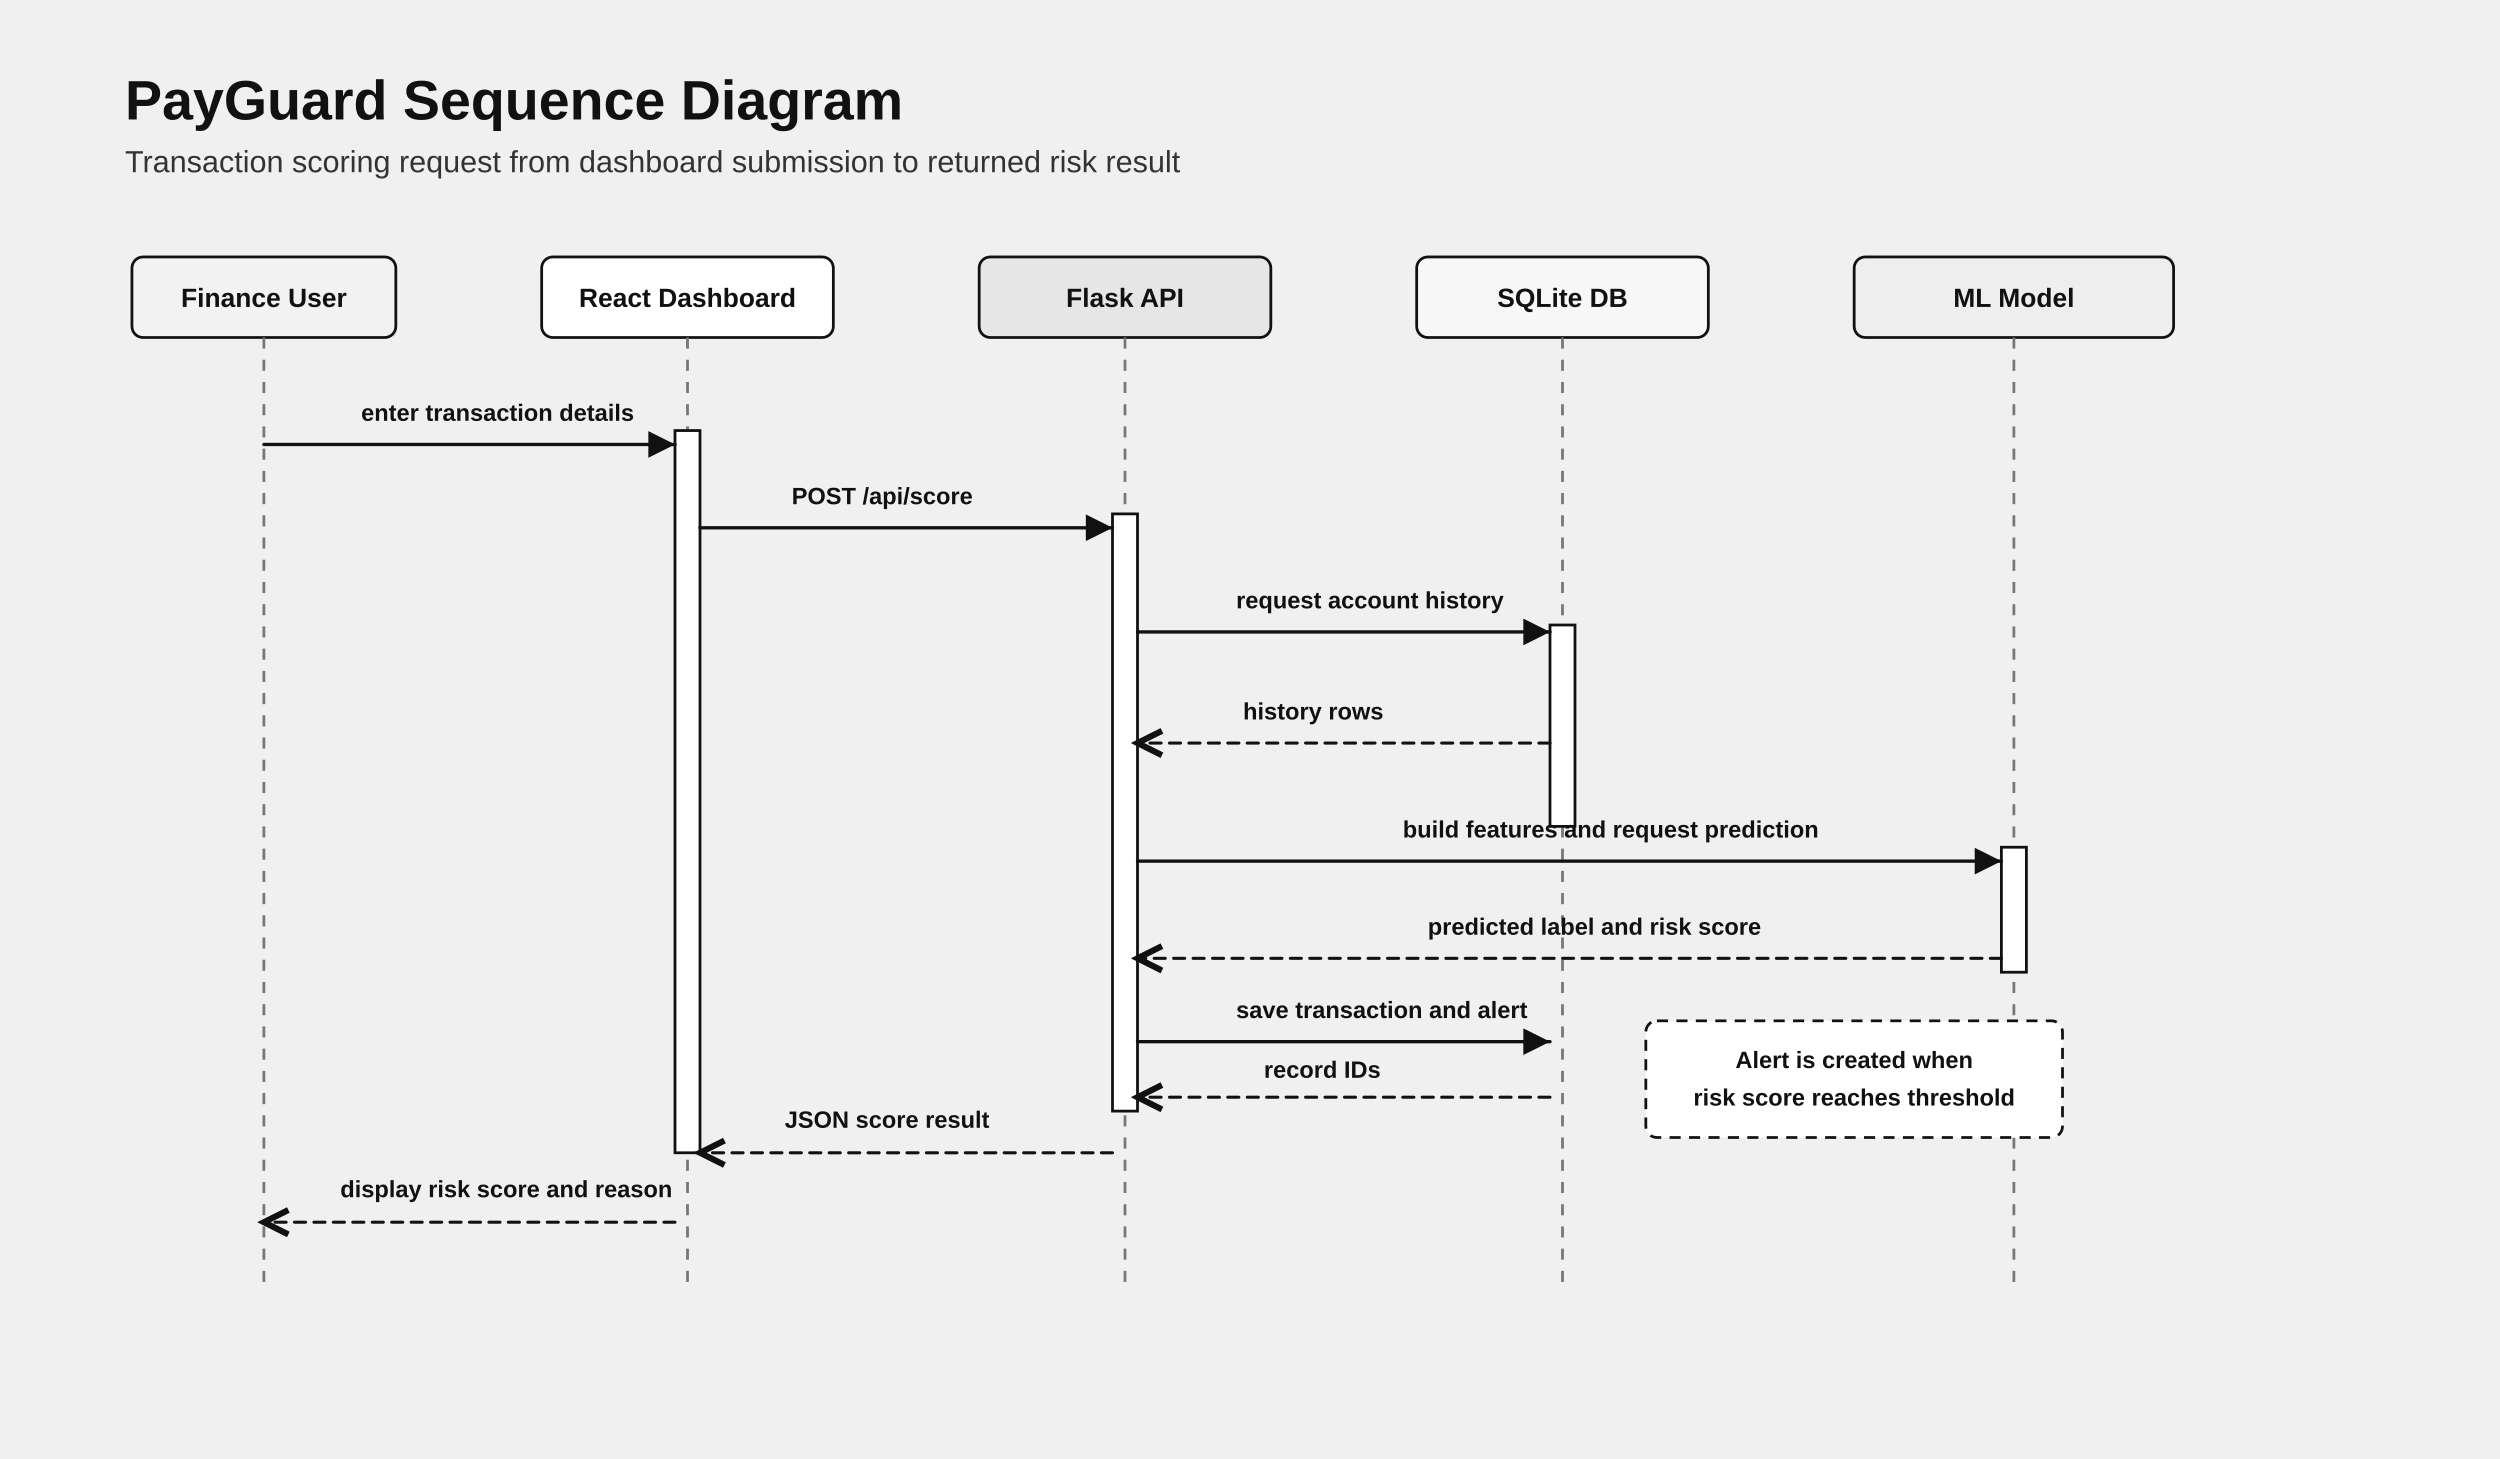
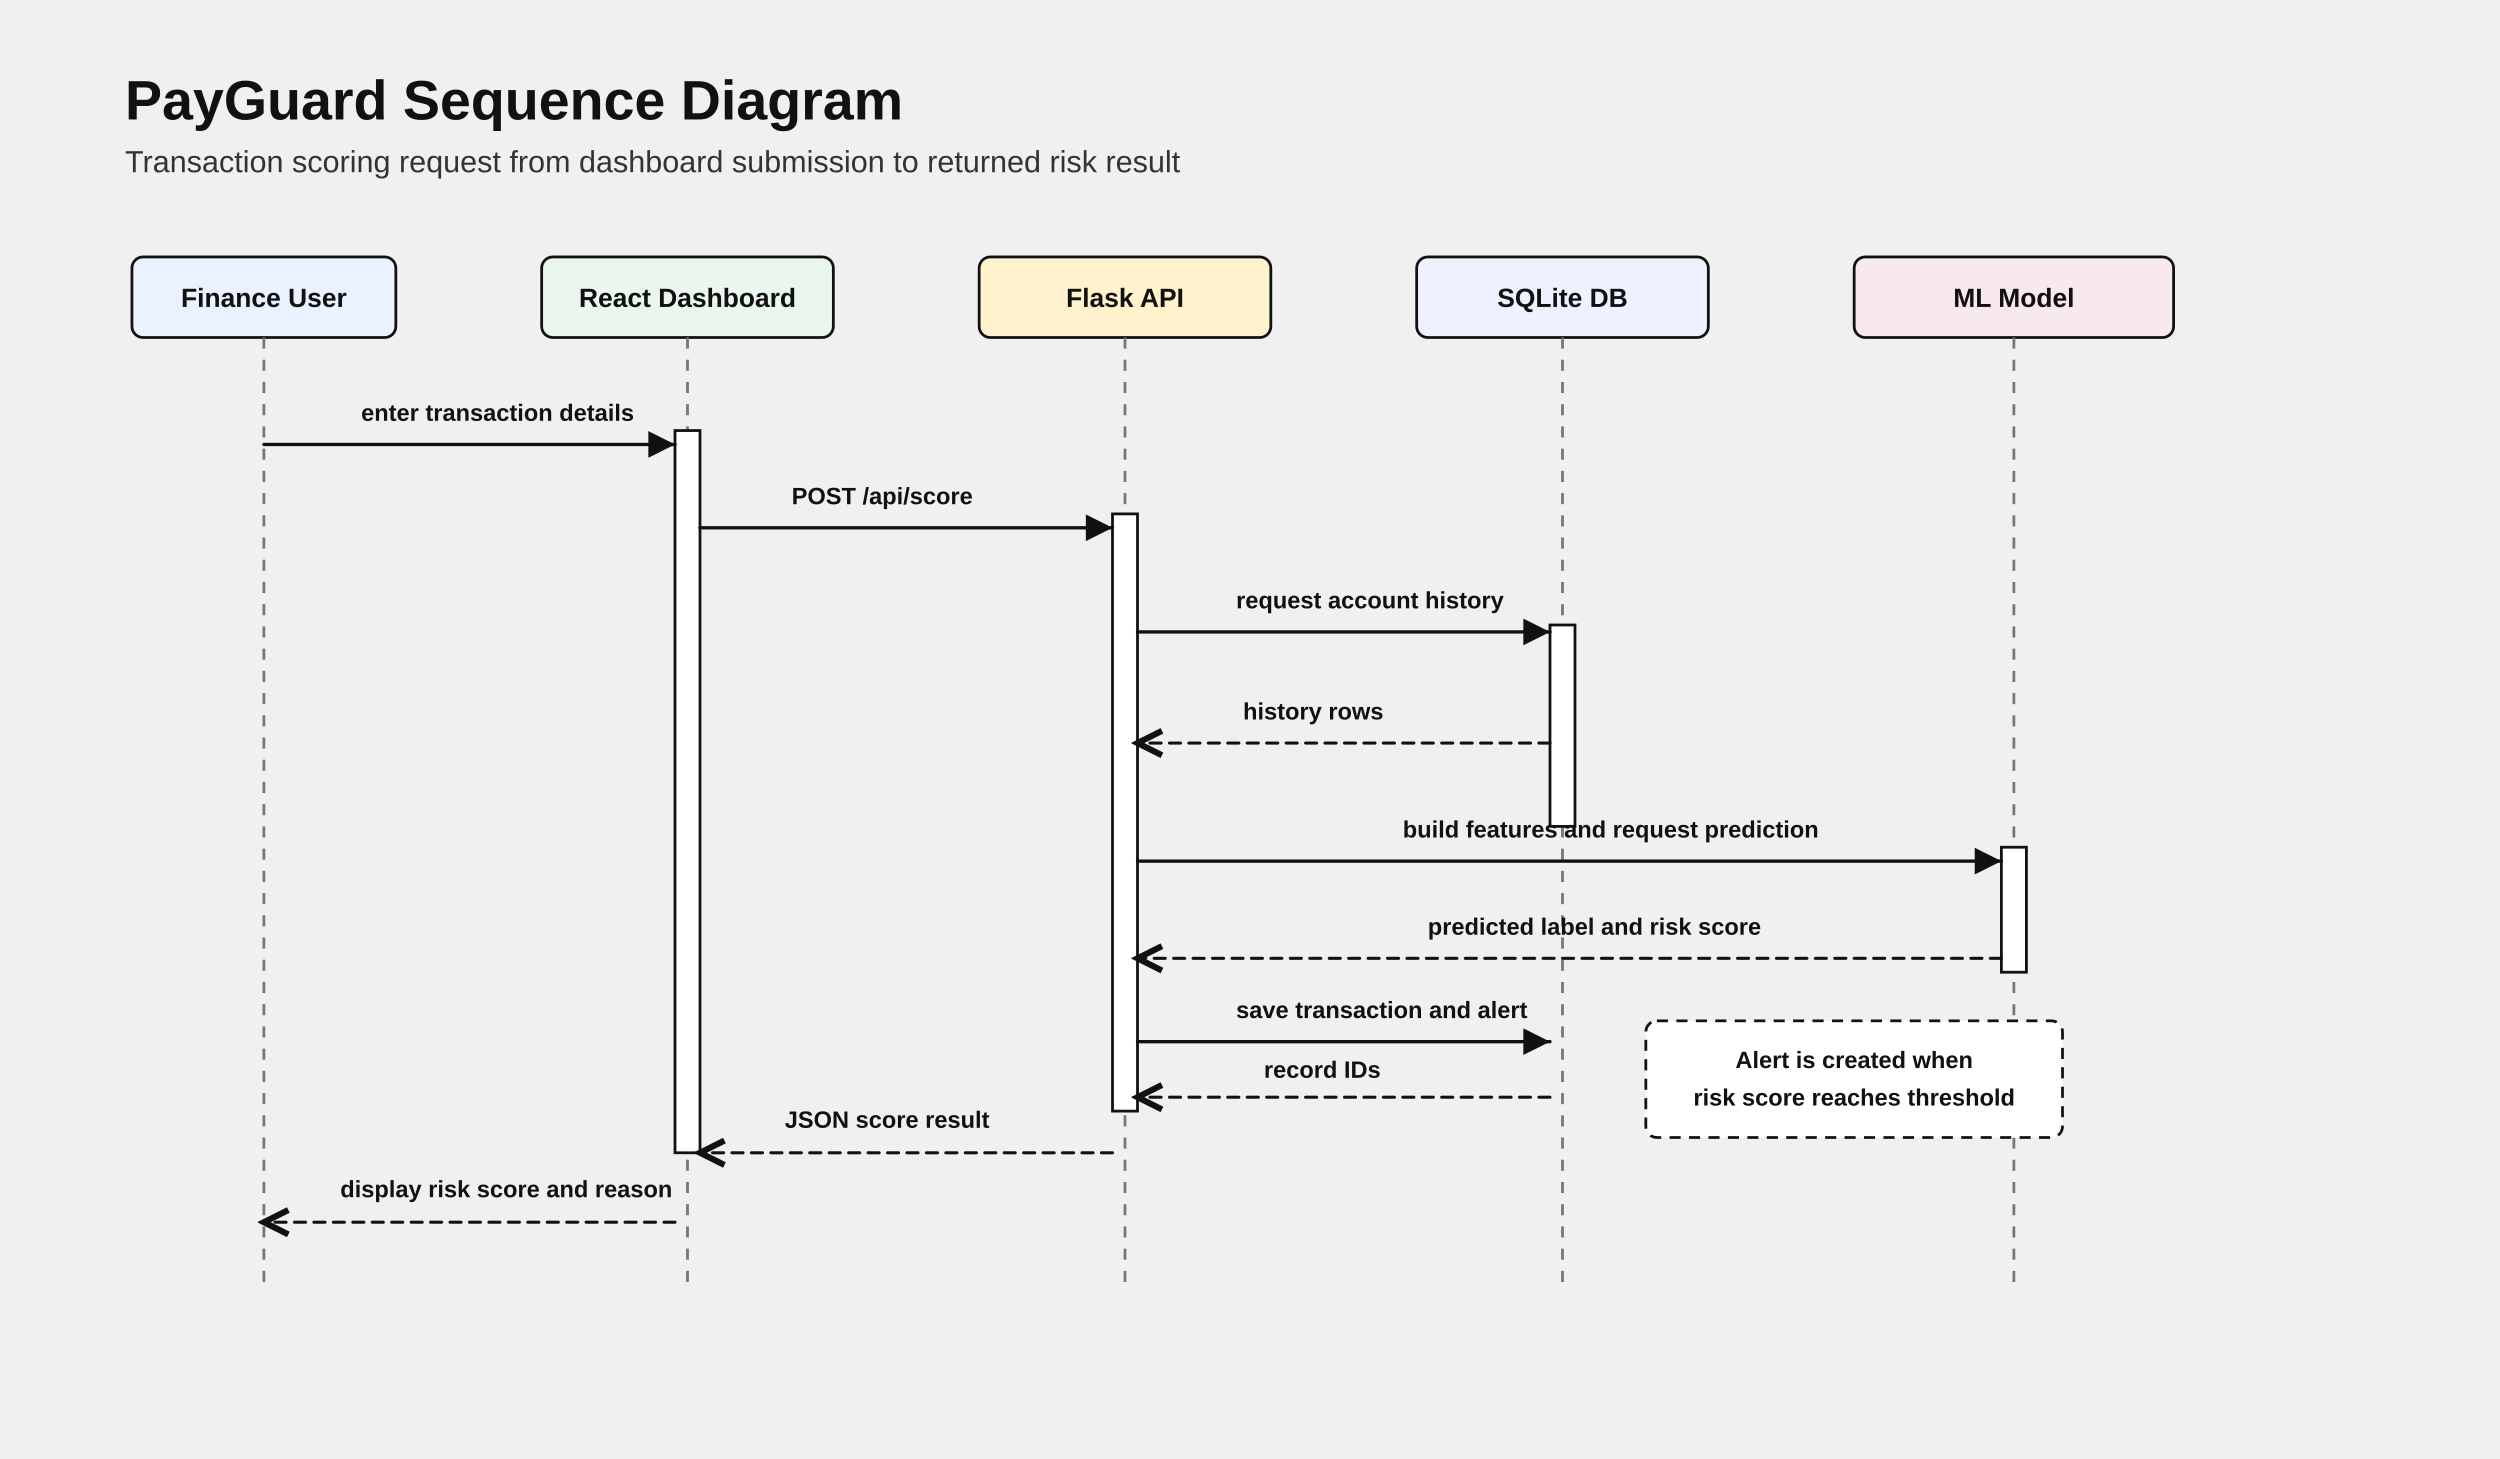
<svg xmlns="http://www.w3.org/2000/svg" width="1800" height="1050" viewBox="0 0 1800 1050" role="img" aria-labelledby="title desc">
  <defs>
    <marker id="arrow" markerWidth="12" markerHeight="12" refX="10" refY="6" orient="auto">
      <path d="M2 2 L10 6 L2 10 Z" fill="#111111" />
    </marker>
    <marker id="openArrow" markerWidth="12" markerHeight="12" refX="10" refY="6" orient="auto">
      <path d="M2 2 L10 6 L2 10" fill="none" stroke="#111111" stroke-width="2" />
    </marker>
    <style>
      .title { fill: #111111; font-family: Calibri, Arial, sans-serif; font-size: 40px; font-weight: 700; }
      .subtitle { fill: #333333; font-family: Calibri, Arial, sans-serif; font-size: 22px; }
-       .head { fill: #f2f2f2; stroke: #111111; stroke-width: 2; }
-       .headGreen { fill: #ffffff; stroke: #111111; stroke-width: 2; }
-       .headOrange { fill: #e6e6e6; stroke: #111111; stroke-width: 2; }
-       .headPurple { fill: #f7f7f7; stroke: #111111; stroke-width: 2; }
-       .headPink { fill: #eeeeee; stroke: #111111; stroke-width: 2; }
+       .head { fill: #eaf2ff; stroke: #111111; stroke-width: 2; }
+       .headGreen { fill: #eaf7ee; stroke: #111111; stroke-width: 2; }
+       .headOrange { fill: #fff2cc; stroke: #111111; stroke-width: 2; }
+       .headPurple { fill: #eef2ff; stroke: #111111; stroke-width: 2; }
+       .headPink { fill: #f8e8ef; stroke: #111111; stroke-width: 2; }
      .textLight { fill: #111111; font-family: Calibri, Arial, sans-serif; font-size: 19px; font-weight: 700; }
      .msgText { fill: #111111; font-family: Calibri, Arial, sans-serif; font-size: 17px; font-weight: 600; }
      .life { stroke: #777777; stroke-width: 2; stroke-dasharray: 8 8; }
      .activation { fill: #ffffff; stroke: #111111; stroke-width: 2; }
      .msg { stroke: #111111; stroke-width: 2.4; fill: none; marker-end: url(#arrow); stroke-linecap: round; }
      .return { stroke: #111111; stroke-width: 2.2; fill: none; marker-end: url(#openArrow); stroke-dasharray: 8 6; stroke-linecap: round; }
      .note { fill: #ffffff; stroke: #111111; stroke-width: 2; stroke-dasharray: 8 6; }
    </style>
  </defs>
  <text x="90" y="86" class="title">PayGuard Sequence Diagram</text>
  <text x="90" y="124" class="subtitle">Transaction scoring request from dashboard submission to returned risk result</text>
  <rect x="95" y="185" width="190" height="58" rx="8" class="head" />
  <text x="190" y="221" class="textLight" text-anchor="middle">Finance User</text>
  <rect x="390" y="185" width="210" height="58" rx="8" class="headGreen" />
  <text x="495" y="221" class="textLight" text-anchor="middle">React Dashboard</text>
  <rect x="705" y="185" width="210" height="58" rx="8" class="headOrange" />
  <text x="810" y="221" class="textLight" text-anchor="middle">Flask API</text>
  <rect x="1020" y="185" width="210" height="58" rx="8" class="headPurple" />
  <text x="1125" y="221" class="textLight" text-anchor="middle">SQLite DB</text>
  <rect x="1335" y="185" width="230" height="58" rx="8" class="headPink" />
  <text x="1450" y="221" class="textLight" text-anchor="middle">ML Model</text>
  <line x1="190" y1="243" x2="190" y2="930" class="life" />
  <line x1="495" y1="243" x2="495" y2="930" class="life" />
  <line x1="810" y1="243" x2="810" y2="930" class="life" />
  <line x1="1125" y1="243" x2="1125" y2="930" class="life" />
  <line x1="1450" y1="243" x2="1450" y2="930" class="life" />
  <rect x="486" y="310" width="18" height="520" class="activation" />
  <rect x="801" y="370" width="18" height="430" class="activation" />
  <rect x="1116" y="450" width="18" height="145" class="activation" />
  <rect x="1441" y="610" width="18" height="90" class="activation" />
  <path d="M190 320 H486" class="msg" />
  <text x="260" y="303" class="msgText">enter transaction details</text>
  <path d="M504 380 H801" class="msg" />
  <text x="570" y="363" class="msgText">POST /api/score</text>
  <path d="M819 455 H1116" class="msg" />
  <text x="890" y="438" class="msgText">request account history</text>
  <path d="M1116 535 H819" class="return" />
  <text x="895" y="518" class="msgText">history rows</text>
  <path d="M819 620 H1441" class="msg" />
  <text x="1010" y="603" class="msgText">build features and request prediction</text>
  <path d="M1441 690 H819" class="return" />
  <text x="1028" y="673" class="msgText">predicted label and risk score</text>
  <path d="M819 750 H1116" class="msg" />
  <text x="890" y="733" class="msgText">save transaction and alert</text>
  <path d="M1116 790 H819" class="return" />
  <text x="910" y="776" class="msgText">record IDs</text>
  <path d="M801 830 H504" class="return" />
  <text x="565" y="812" class="msgText">JSON score result</text>
  <path d="M486 880 H190" class="return" />
  <text x="245" y="862" class="msgText">display risk score and reason</text>
  <rect x="1185" y="735" width="300" height="84" rx="8" class="note" />
  <text x="1335" y="769" class="msgText" text-anchor="middle">Alert is created when</text>
  <text x="1335" y="796" class="msgText" text-anchor="middle">risk score reaches threshold</text>
</svg>
